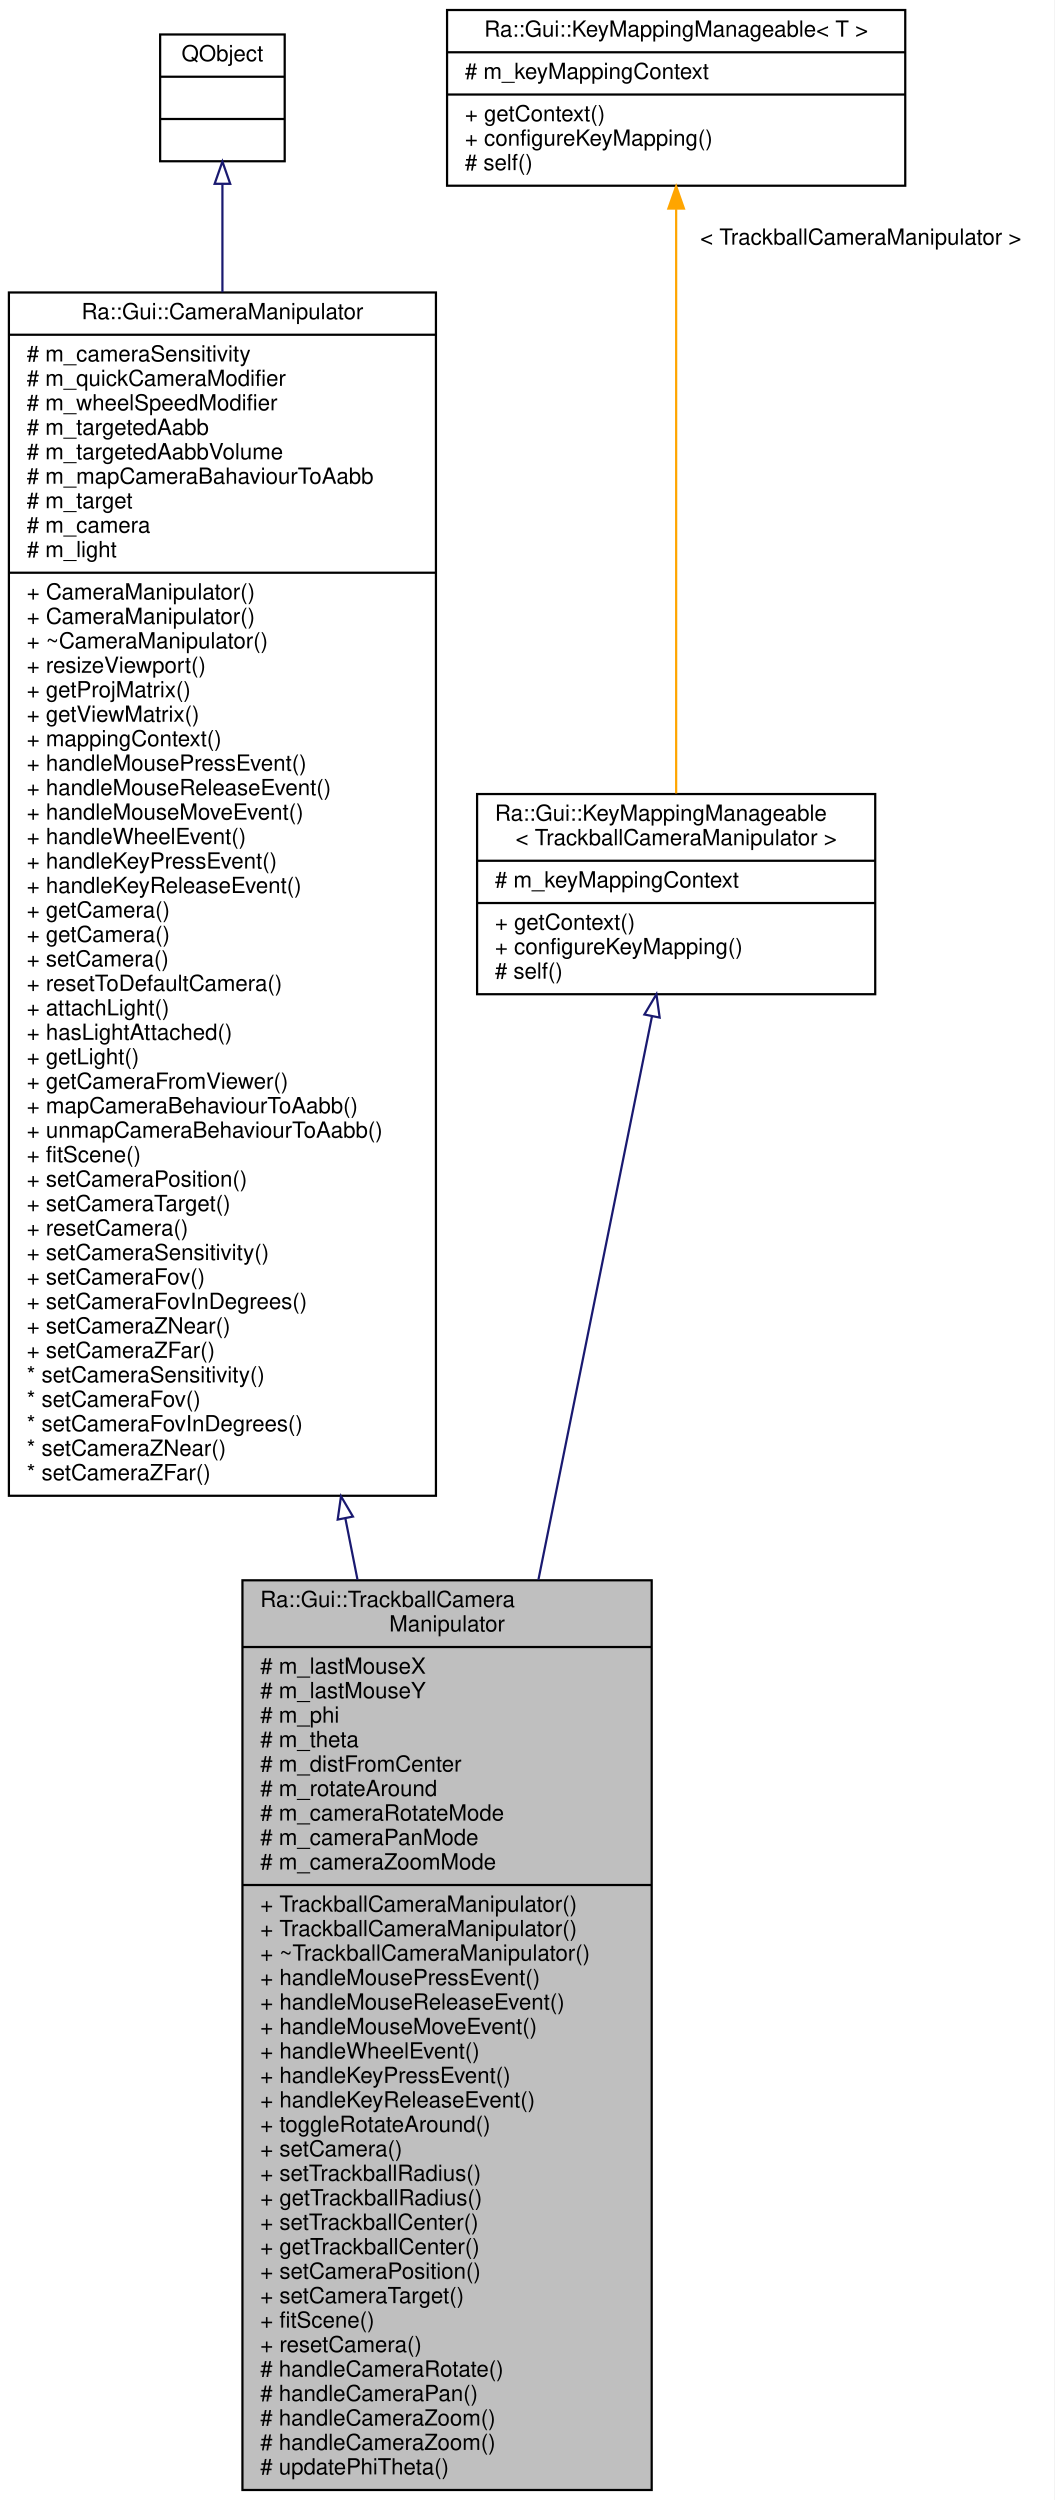
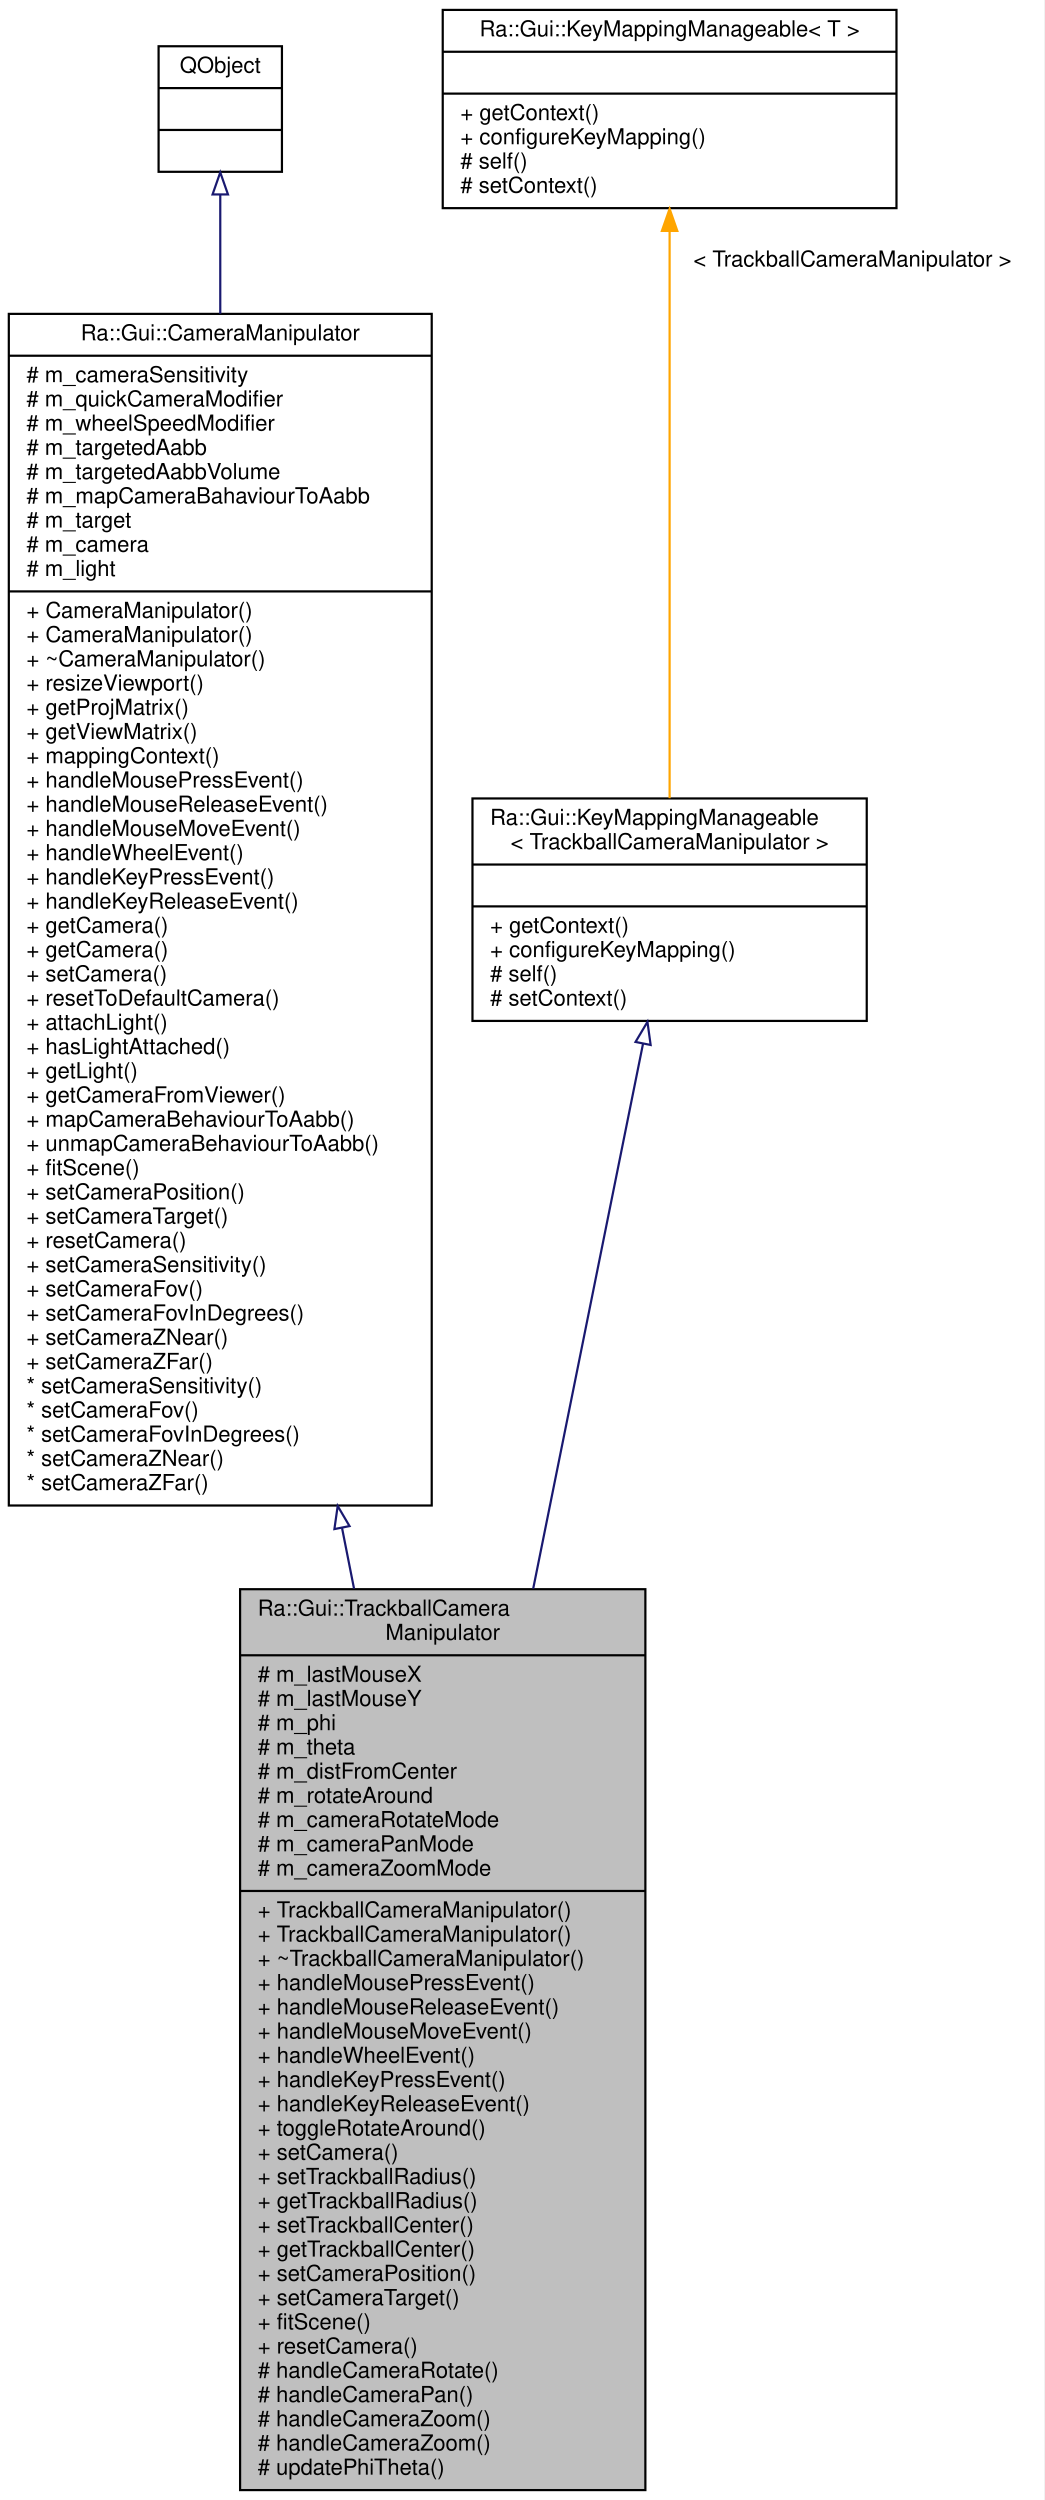
- <svg xmlns="http://www.w3.org/2000/svg" xmlns:xlink="http://www.w3.org/1999/xlink" width="474pt" height="1124pt" viewBox="0.00 0.00 474.00 1124.00">
-   <g id="graph0" class="graph" transform="scale(1 1) rotate(0) translate(4 1120)">
-     <polygon fill="white" stroke="transparent" points="-4,4 -4,-1120 470,-1120 470,4 -4,4" />
+ <svg xmlns="http://www.w3.org/2000/svg" xmlns:xlink="http://www.w3.org/1999/xlink" width="474pt" height="1135pt" viewBox="0.00 0.00 474.00 1135.00">
+   <g id="graph0" class="graph" transform="scale(1 1) rotate(0) translate(4 1131)">
+     <polygon fill="white" stroke="transparent" points="-4,4 -4,-1131 470,-1131 470,4 -4,4" />
    <g id="node1" class="node">
      <g id="a_node1">
        <a xlink:title="A Trackball manipulator for Cameras.">
          <polygon fill="#bfbfbf" stroke="black" points="105,-0.5 105,-409.5 289,-409.5 289,-0.5 105,-0.5" />
          <text text-anchor="start" x="113" y="-397.5" font-family="Helvetica,sans-Serif" font-size="10.00">Ra::Gui::TrackballCamera</text>
          <text text-anchor="middle" x="197" y="-386.5" font-family="Helvetica,sans-Serif" font-size="10.00">Manipulator</text>
          <polyline fill="none" stroke="black" points="105,-379.5 289,-379.5 " />
          <text text-anchor="start" x="113" y="-367.5" font-family="Helvetica,sans-Serif" font-size="10.00"># m_lastMouseX</text>
          <text text-anchor="start" x="113" y="-356.5" font-family="Helvetica,sans-Serif" font-size="10.00"># m_lastMouseY</text>
          <text text-anchor="start" x="113" y="-345.5" font-family="Helvetica,sans-Serif" font-size="10.00"># m_phi</text>
          <text text-anchor="start" x="113" y="-334.5" font-family="Helvetica,sans-Serif" font-size="10.00"># m_theta</text>
          <text text-anchor="start" x="113" y="-323.5" font-family="Helvetica,sans-Serif" font-size="10.00"># m_distFromCenter</text>
          <text text-anchor="start" x="113" y="-312.5" font-family="Helvetica,sans-Serif" font-size="10.00"># m_rotateAround</text>
          <text text-anchor="start" x="113" y="-301.5" font-family="Helvetica,sans-Serif" font-size="10.00"># m_cameraRotateMode</text>
          <text text-anchor="start" x="113" y="-290.5" font-family="Helvetica,sans-Serif" font-size="10.00"># m_cameraPanMode</text>
          <text text-anchor="start" x="113" y="-279.5" font-family="Helvetica,sans-Serif" font-size="10.00"># m_cameraZoomMode</text>
          <polyline fill="none" stroke="black" points="105,-272.5 289,-272.5 " />
          <text text-anchor="start" x="113" y="-260.5" font-family="Helvetica,sans-Serif" font-size="10.00">+ TrackballCameraManipulator()</text>
          <text text-anchor="start" x="113" y="-249.5" font-family="Helvetica,sans-Serif" font-size="10.00">+ TrackballCameraManipulator()</text>
          <text text-anchor="start" x="113" y="-238.5" font-family="Helvetica,sans-Serif" font-size="10.00">+ ~TrackballCameraManipulator()</text>
          <text text-anchor="start" x="113" y="-227.5" font-family="Helvetica,sans-Serif" font-size="10.00">+ handleMousePressEvent()</text>
          <text text-anchor="start" x="113" y="-216.5" font-family="Helvetica,sans-Serif" font-size="10.00">+ handleMouseReleaseEvent()</text>
          <text text-anchor="start" x="113" y="-205.5" font-family="Helvetica,sans-Serif" font-size="10.00">+ handleMouseMoveEvent()</text>
          <text text-anchor="start" x="113" y="-194.5" font-family="Helvetica,sans-Serif" font-size="10.00">+ handleWheelEvent()</text>
          <text text-anchor="start" x="113" y="-183.5" font-family="Helvetica,sans-Serif" font-size="10.00">+ handleKeyPressEvent()</text>
          <text text-anchor="start" x="113" y="-172.5" font-family="Helvetica,sans-Serif" font-size="10.00">+ handleKeyReleaseEvent()</text>
          <text text-anchor="start" x="113" y="-161.5" font-family="Helvetica,sans-Serif" font-size="10.00">+ toggleRotateAround()</text>
          <text text-anchor="start" x="113" y="-150.5" font-family="Helvetica,sans-Serif" font-size="10.00">+ setCamera()</text>
          <text text-anchor="start" x="113" y="-139.5" font-family="Helvetica,sans-Serif" font-size="10.00">+ setTrackballRadius()</text>
          <text text-anchor="start" x="113" y="-128.5" font-family="Helvetica,sans-Serif" font-size="10.00">+ getTrackballRadius()</text>
          <text text-anchor="start" x="113" y="-117.5" font-family="Helvetica,sans-Serif" font-size="10.00">+ setTrackballCenter()</text>
          <text text-anchor="start" x="113" y="-106.5" font-family="Helvetica,sans-Serif" font-size="10.00">+ getTrackballCenter()</text>
          <text text-anchor="start" x="113" y="-95.5" font-family="Helvetica,sans-Serif" font-size="10.00">+ setCameraPosition()</text>
          <text text-anchor="start" x="113" y="-84.5" font-family="Helvetica,sans-Serif" font-size="10.00">+ setCameraTarget()</text>
          <text text-anchor="start" x="113" y="-73.5" font-family="Helvetica,sans-Serif" font-size="10.00">+ fitScene()</text>
          <text text-anchor="start" x="113" y="-62.5" font-family="Helvetica,sans-Serif" font-size="10.00">+ resetCamera()</text>
          <text text-anchor="start" x="113" y="-51.5" font-family="Helvetica,sans-Serif" font-size="10.00"># handleCameraRotate()</text>
          <text text-anchor="start" x="113" y="-40.5" font-family="Helvetica,sans-Serif" font-size="10.00"># handleCameraPan()</text>
          <text text-anchor="start" x="113" y="-29.5" font-family="Helvetica,sans-Serif" font-size="10.00"># handleCameraZoom()</text>
          <text text-anchor="start" x="113" y="-18.5" font-family="Helvetica,sans-Serif" font-size="10.00"># handleCameraZoom()</text>
          <text text-anchor="start" x="113" y="-7.5" font-family="Helvetica,sans-Serif" font-size="10.00"># updatePhiTheta()</text>
        </a>
      </g>
    </g>
    <g id="node2" class="node">
      <g id="a_node2">
        <a xlink:href="classRa_1_1Gui_1_1CameraManipulator.html" target="_top" xlink:title="The CameraManipulator class is the generic class for camera manipulators.">
          <polygon fill="white" stroke="black" points="0,-447.5 0,-988.5 192,-988.5 192,-447.5 0,-447.5" />
          <text text-anchor="middle" x="96" y="-976.5" font-family="Helvetica,sans-Serif" font-size="10.00">Ra::Gui::CameraManipulator</text>
          <polyline fill="none" stroke="black" points="0,-969.5 192,-969.5 " />
          <text text-anchor="start" x="8" y="-957.5" font-family="Helvetica,sans-Serif" font-size="10.00"># m_cameraSensitivity</text>
          <text text-anchor="start" x="8" y="-946.5" font-family="Helvetica,sans-Serif" font-size="10.00"># m_quickCameraModifier</text>
          <text text-anchor="start" x="8" y="-935.5" font-family="Helvetica,sans-Serif" font-size="10.00"># m_wheelSpeedModifier</text>
          <text text-anchor="start" x="8" y="-924.5" font-family="Helvetica,sans-Serif" font-size="10.00"># m_targetedAabb</text>
          <text text-anchor="start" x="8" y="-913.5" font-family="Helvetica,sans-Serif" font-size="10.00"># m_targetedAabbVolume</text>
          <text text-anchor="start" x="8" y="-902.5" font-family="Helvetica,sans-Serif" font-size="10.00"># m_mapCameraBahaviourToAabb</text>
          <text text-anchor="start" x="8" y="-891.5" font-family="Helvetica,sans-Serif" font-size="10.00"># m_target</text>
          <text text-anchor="start" x="8" y="-880.5" font-family="Helvetica,sans-Serif" font-size="10.00"># m_camera</text>
          <text text-anchor="start" x="8" y="-869.5" font-family="Helvetica,sans-Serif" font-size="10.00"># m_light</text>
          <polyline fill="none" stroke="black" points="0,-862.5 192,-862.5 " />
          <text text-anchor="start" x="8" y="-850.5" font-family="Helvetica,sans-Serif" font-size="10.00">+ CameraManipulator()</text>
          <text text-anchor="start" x="8" y="-839.5" font-family="Helvetica,sans-Serif" font-size="10.00">+ CameraManipulator()</text>
          <text text-anchor="start" x="8" y="-828.5" font-family="Helvetica,sans-Serif" font-size="10.00">+ ~CameraManipulator()</text>
          <text text-anchor="start" x="8" y="-817.5" font-family="Helvetica,sans-Serif" font-size="10.00">+ resizeViewport()</text>
          <text text-anchor="start" x="8" y="-806.5" font-family="Helvetica,sans-Serif" font-size="10.00">+ getProjMatrix()</text>
          <text text-anchor="start" x="8" y="-795.5" font-family="Helvetica,sans-Serif" font-size="10.00">+ getViewMatrix()</text>
          <text text-anchor="start" x="8" y="-784.5" font-family="Helvetica,sans-Serif" font-size="10.00">+ mappingContext()</text>
          <text text-anchor="start" x="8" y="-773.5" font-family="Helvetica,sans-Serif" font-size="10.00">+ handleMousePressEvent()</text>
          <text text-anchor="start" x="8" y="-762.5" font-family="Helvetica,sans-Serif" font-size="10.00">+ handleMouseReleaseEvent()</text>
          <text text-anchor="start" x="8" y="-751.5" font-family="Helvetica,sans-Serif" font-size="10.00">+ handleMouseMoveEvent()</text>
          <text text-anchor="start" x="8" y="-740.5" font-family="Helvetica,sans-Serif" font-size="10.00">+ handleWheelEvent()</text>
          <text text-anchor="start" x="8" y="-729.5" font-family="Helvetica,sans-Serif" font-size="10.00">+ handleKeyPressEvent()</text>
          <text text-anchor="start" x="8" y="-718.5" font-family="Helvetica,sans-Serif" font-size="10.00">+ handleKeyReleaseEvent()</text>
          <text text-anchor="start" x="8" y="-707.5" font-family="Helvetica,sans-Serif" font-size="10.00">+ getCamera()</text>
          <text text-anchor="start" x="8" y="-696.5" font-family="Helvetica,sans-Serif" font-size="10.00">+ getCamera()</text>
          <text text-anchor="start" x="8" y="-685.5" font-family="Helvetica,sans-Serif" font-size="10.00">+ setCamera()</text>
          <text text-anchor="start" x="8" y="-674.5" font-family="Helvetica,sans-Serif" font-size="10.00">+ resetToDefaultCamera()</text>
          <text text-anchor="start" x="8" y="-663.5" font-family="Helvetica,sans-Serif" font-size="10.00">+ attachLight()</text>
          <text text-anchor="start" x="8" y="-652.5" font-family="Helvetica,sans-Serif" font-size="10.00">+ hasLightAttached()</text>
          <text text-anchor="start" x="8" y="-641.5" font-family="Helvetica,sans-Serif" font-size="10.00">+ getLight()</text>
          <text text-anchor="start" x="8" y="-630.5" font-family="Helvetica,sans-Serif" font-size="10.00">+ getCameraFromViewer()</text>
          <text text-anchor="start" x="8" y="-619.5" font-family="Helvetica,sans-Serif" font-size="10.00">+ mapCameraBehaviourToAabb()</text>
          <text text-anchor="start" x="8" y="-608.5" font-family="Helvetica,sans-Serif" font-size="10.00">+ unmapCameraBehaviourToAabb()</text>
          <text text-anchor="start" x="8" y="-597.5" font-family="Helvetica,sans-Serif" font-size="10.00">+ fitScene()</text>
          <text text-anchor="start" x="8" y="-586.5" font-family="Helvetica,sans-Serif" font-size="10.00">+ setCameraPosition()</text>
          <text text-anchor="start" x="8" y="-575.5" font-family="Helvetica,sans-Serif" font-size="10.00">+ setCameraTarget()</text>
          <text text-anchor="start" x="8" y="-564.5" font-family="Helvetica,sans-Serif" font-size="10.00">+ resetCamera()</text>
          <text text-anchor="start" x="8" y="-553.5" font-family="Helvetica,sans-Serif" font-size="10.00">+ setCameraSensitivity()</text>
          <text text-anchor="start" x="8" y="-542.5" font-family="Helvetica,sans-Serif" font-size="10.00">+ setCameraFov()</text>
          <text text-anchor="start" x="8" y="-531.5" font-family="Helvetica,sans-Serif" font-size="10.00">+ setCameraFovInDegrees()</text>
          <text text-anchor="start" x="8" y="-520.5" font-family="Helvetica,sans-Serif" font-size="10.00">+ setCameraZNear()</text>
          <text text-anchor="start" x="8" y="-509.5" font-family="Helvetica,sans-Serif" font-size="10.00">+ setCameraZFar()</text>
          <text text-anchor="start" x="8" y="-498.5" font-family="Helvetica,sans-Serif" font-size="10.00">* setCameraSensitivity()</text>
          <text text-anchor="start" x="8" y="-487.5" font-family="Helvetica,sans-Serif" font-size="10.00">* setCameraFov()</text>
          <text text-anchor="start" x="8" y="-476.5" font-family="Helvetica,sans-Serif" font-size="10.00">* setCameraFovInDegrees()</text>
          <text text-anchor="start" x="8" y="-465.5" font-family="Helvetica,sans-Serif" font-size="10.00">* setCameraZNear()</text>
          <text text-anchor="start" x="8" y="-454.5" font-family="Helvetica,sans-Serif" font-size="10.00">* setCameraZFar()</text>
        </a>
      </g>
    </g>
    <g id="edge1" class="edge">
      <path fill="none" stroke="midnightblue" d="M151.29,-437.26C153.11,-428.03 154.93,-418.85 156.73,-409.76" />
      <polygon fill="none" stroke="midnightblue" points="147.82,-436.8 149.31,-447.28 154.68,-438.15 147.82,-436.8" />
    </g>
    <g id="node3" class="node">
      <g id="a_node3">
        <a xlink:href="classQObject.html" target="_top" xlink:title=" ">
-           <polygon fill="white" stroke="black" points="68,-1047.5 68,-1104.5 124,-1104.5 124,-1047.5 68,-1047.5" />
-           <text text-anchor="middle" x="96" y="-1092.5" font-family="Helvetica,sans-Serif" font-size="10.00">QObject</text>
-           <polyline fill="none" stroke="black" points="68,-1085.5 124,-1085.5 " />
-           <text text-anchor="middle" x="96" y="-1073.5" font-family="Helvetica,sans-Serif" font-size="10.00"> </text>
-           <polyline fill="none" stroke="black" points="68,-1066.5 124,-1066.5 " />
-           <text text-anchor="middle" x="96" y="-1054.5" font-family="Helvetica,sans-Serif" font-size="10.00"> </text>
+           <polygon fill="white" stroke="black" points="68,-1053 68,-1110 124,-1110 124,-1053 68,-1053" />
+           <text text-anchor="middle" x="96" y="-1098" font-family="Helvetica,sans-Serif" font-size="10.00">QObject</text>
+           <polyline fill="none" stroke="black" points="68,-1091 124,-1091 " />
+           <text text-anchor="middle" x="96" y="-1079" font-family="Helvetica,sans-Serif" font-size="10.00"> </text>
+           <polyline fill="none" stroke="black" points="68,-1072 124,-1072 " />
+           <text text-anchor="middle" x="96" y="-1060" font-family="Helvetica,sans-Serif" font-size="10.00"> </text>
        </a>
      </g>
    </g>
    <g id="edge2" class="edge">
-       <path fill="none" stroke="midnightblue" d="M96,-1037.12C96,-1023.53 96,-1006.98 96,-988.65" />
-       <polygon fill="none" stroke="midnightblue" points="92.5,-1037.36 96,-1047.36 99.5,-1037.36 92.5,-1037.36" />
+       <path fill="none" stroke="midnightblue" d="M96,-1042.52C96,-1027.59 96,-1009.09 96,-988.57" />
+       <polygon fill="none" stroke="midnightblue" points="92.5,-1042.73 96,-1052.73 99.5,-1042.73 92.5,-1042.73" />
    </g>
    <g id="node4" class="node">
      <g id="a_node4">
        <a xlink:href="classRa_1_1Gui_1_1KeyMappingManageable.html" target="_top" xlink:title=" ">
-           <polygon fill="white" stroke="black" points="210.5,-673 210.5,-763 389.5,-763 389.5,-673 210.5,-673" />
-           <text text-anchor="start" x="218.5" y="-751" font-family="Helvetica,sans-Serif" font-size="10.00">Ra::Gui::KeyMappingManageable</text>
-           <text text-anchor="middle" x="300" y="-740" font-family="Helvetica,sans-Serif" font-size="10.00">&lt; TrackballCameraManipulator &gt;</text>
-           <polyline fill="none" stroke="black" points="210.5,-733 389.5,-733 " />
-           <text text-anchor="start" x="218.5" y="-721" font-family="Helvetica,sans-Serif" font-size="10.00"># m_keyMappingContext</text>
-           <polyline fill="none" stroke="black" points="210.5,-714 389.5,-714 " />
-           <text text-anchor="start" x="218.5" y="-702" font-family="Helvetica,sans-Serif" font-size="10.00">+ getContext()</text>
-           <text text-anchor="start" x="218.5" y="-691" font-family="Helvetica,sans-Serif" font-size="10.00">+ configureKeyMapping()</text>
-           <text text-anchor="start" x="218.5" y="-680" font-family="Helvetica,sans-Serif" font-size="10.00"># self()</text>
+           <polygon fill="white" stroke="black" points="210.5,-667.5 210.5,-768.5 389.5,-768.5 389.5,-667.5 210.5,-667.5" />
+           <text text-anchor="start" x="218.5" y="-756.5" font-family="Helvetica,sans-Serif" font-size="10.00">Ra::Gui::KeyMappingManageable</text>
+           <text text-anchor="middle" x="300" y="-745.5" font-family="Helvetica,sans-Serif" font-size="10.00">&lt; TrackballCameraManipulator &gt;</text>
+           <polyline fill="none" stroke="black" points="210.5,-738.5 389.5,-738.5 " />
+           <text text-anchor="middle" x="300" y="-726.5" font-family="Helvetica,sans-Serif" font-size="10.00"> </text>
+           <polyline fill="none" stroke="black" points="210.5,-719.5 389.5,-719.5 " />
+           <text text-anchor="start" x="218.5" y="-707.5" font-family="Helvetica,sans-Serif" font-size="10.00">+ getContext()</text>
+           <text text-anchor="start" x="218.5" y="-696.5" font-family="Helvetica,sans-Serif" font-size="10.00">+ configureKeyMapping()</text>
+           <text text-anchor="start" x="218.5" y="-685.5" font-family="Helvetica,sans-Serif" font-size="10.00"># self()</text>
+           <text text-anchor="start" x="218.5" y="-674.5" font-family="Helvetica,sans-Serif" font-size="10.00"># setContext()</text>
        </a>
      </g>
    </g>
    <g id="edge3" class="edge">
-       <path fill="none" stroke="midnightblue" d="M289.11,-662.95C276.96,-602.67 256.58,-501.56 238.07,-409.75" />
-       <polygon fill="none" stroke="midnightblue" points="285.72,-663.88 291.13,-672.99 292.58,-662.5 285.72,-663.88" />
+       <path fill="none" stroke="midnightblue" d="M287.96,-657.27C275.7,-596.46 256.01,-498.74 238.07,-409.75" />
+       <polygon fill="none" stroke="midnightblue" points="284.53,-657.96 289.94,-667.07 291.39,-656.58 284.53,-657.96" />
    </g>
    <g id="node5" class="node">
      <g id="a_node5">
        <a xlink:href="classRa_1_1Gui_1_1KeyMappingManageable.html" target="_top" xlink:title=" ">
-           <polygon fill="white" stroke="black" points="197,-1036.5 197,-1115.5 403,-1115.5 403,-1036.5 197,-1036.5" />
-           <text text-anchor="middle" x="300" y="-1103.5" font-family="Helvetica,sans-Serif" font-size="10.00">Ra::Gui::KeyMappingManageable&lt; T &gt;</text>
-           <polyline fill="none" stroke="black" points="197,-1096.5 403,-1096.5 " />
-           <text text-anchor="start" x="205" y="-1084.5" font-family="Helvetica,sans-Serif" font-size="10.00"># m_keyMappingContext</text>
-           <polyline fill="none" stroke="black" points="197,-1077.5 403,-1077.5 " />
-           <text text-anchor="start" x="205" y="-1065.5" font-family="Helvetica,sans-Serif" font-size="10.00">+ getContext()</text>
-           <text text-anchor="start" x="205" y="-1054.5" font-family="Helvetica,sans-Serif" font-size="10.00">+ configureKeyMapping()</text>
-           <text text-anchor="start" x="205" y="-1043.5" font-family="Helvetica,sans-Serif" font-size="10.00"># self()</text>
+           <polygon fill="white" stroke="black" points="197,-1036.5 197,-1126.5 403,-1126.5 403,-1036.5 197,-1036.5" />
+           <text text-anchor="middle" x="300" y="-1114.5" font-family="Helvetica,sans-Serif" font-size="10.00">Ra::Gui::KeyMappingManageable&lt; T &gt;</text>
+           <polyline fill="none" stroke="black" points="197,-1107.5 403,-1107.5 " />
+           <text text-anchor="middle" x="300" y="-1095.5" font-family="Helvetica,sans-Serif" font-size="10.00"> </text>
+           <polyline fill="none" stroke="black" points="197,-1088.5 403,-1088.5 " />
+           <text text-anchor="start" x="205" y="-1076.5" font-family="Helvetica,sans-Serif" font-size="10.00">+ getContext()</text>
+           <text text-anchor="start" x="205" y="-1065.5" font-family="Helvetica,sans-Serif" font-size="10.00">+ configureKeyMapping()</text>
+           <text text-anchor="start" x="205" y="-1054.5" font-family="Helvetica,sans-Serif" font-size="10.00"># self()</text>
+           <text text-anchor="start" x="205" y="-1043.5" font-family="Helvetica,sans-Serif" font-size="10.00"># setContext()</text>
        </a>
      </g>
    </g>
    <g id="edge4" class="edge">
-       <path fill="none" stroke="orange" d="M300,-1025.98C300,-956.42 300,-830.14 300,-763.28" />
-       <polygon fill="orange" stroke="orange" points="296.5,-1026.22 300,-1036.22 303.5,-1026.22 296.5,-1026.22" />
+       <path fill="none" stroke="orange" d="M300,-1025.82C300,-955.94 300,-835.97 300,-768.61" />
+       <polygon fill="orange" stroke="orange" points="296.5,-1026.17 300,-1036.17 303.5,-1026.17 296.5,-1026.17" />
      <text text-anchor="middle" x="383" y="-1010" font-family="Helvetica,sans-Serif" font-size="10.00"> &lt; TrackballCameraManipulator &gt;</text>
    </g>
  </g>
</svg>
